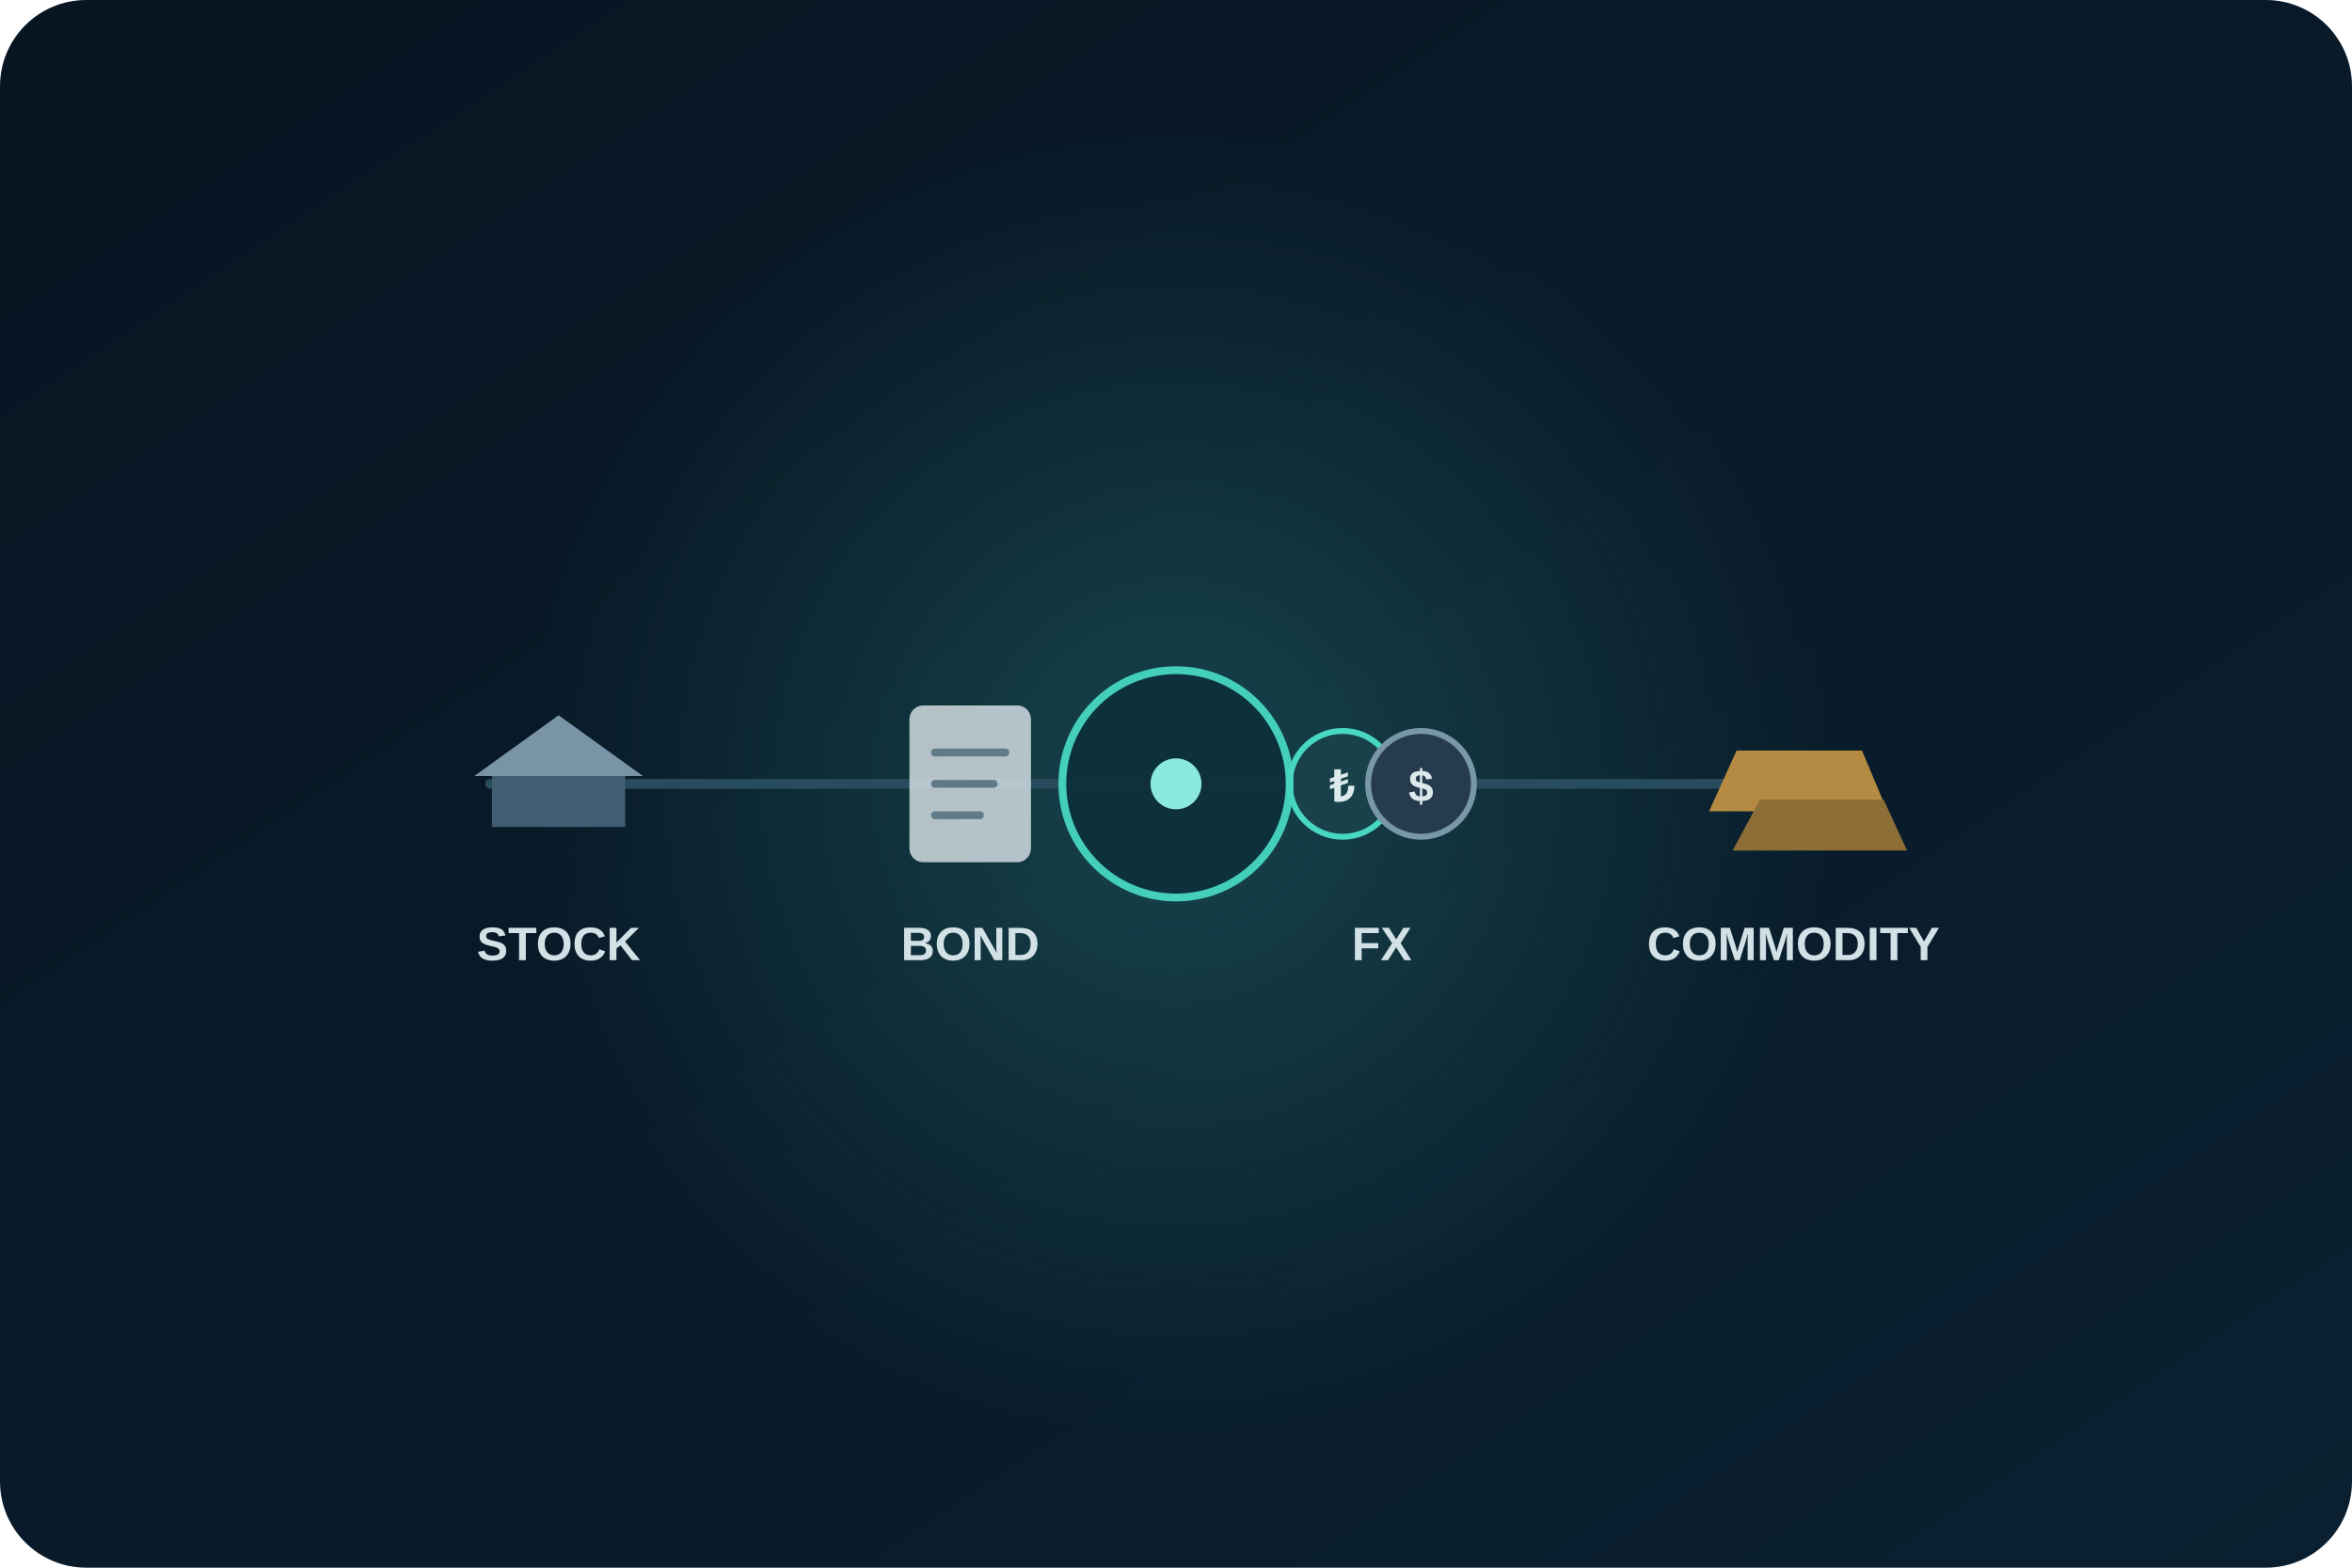
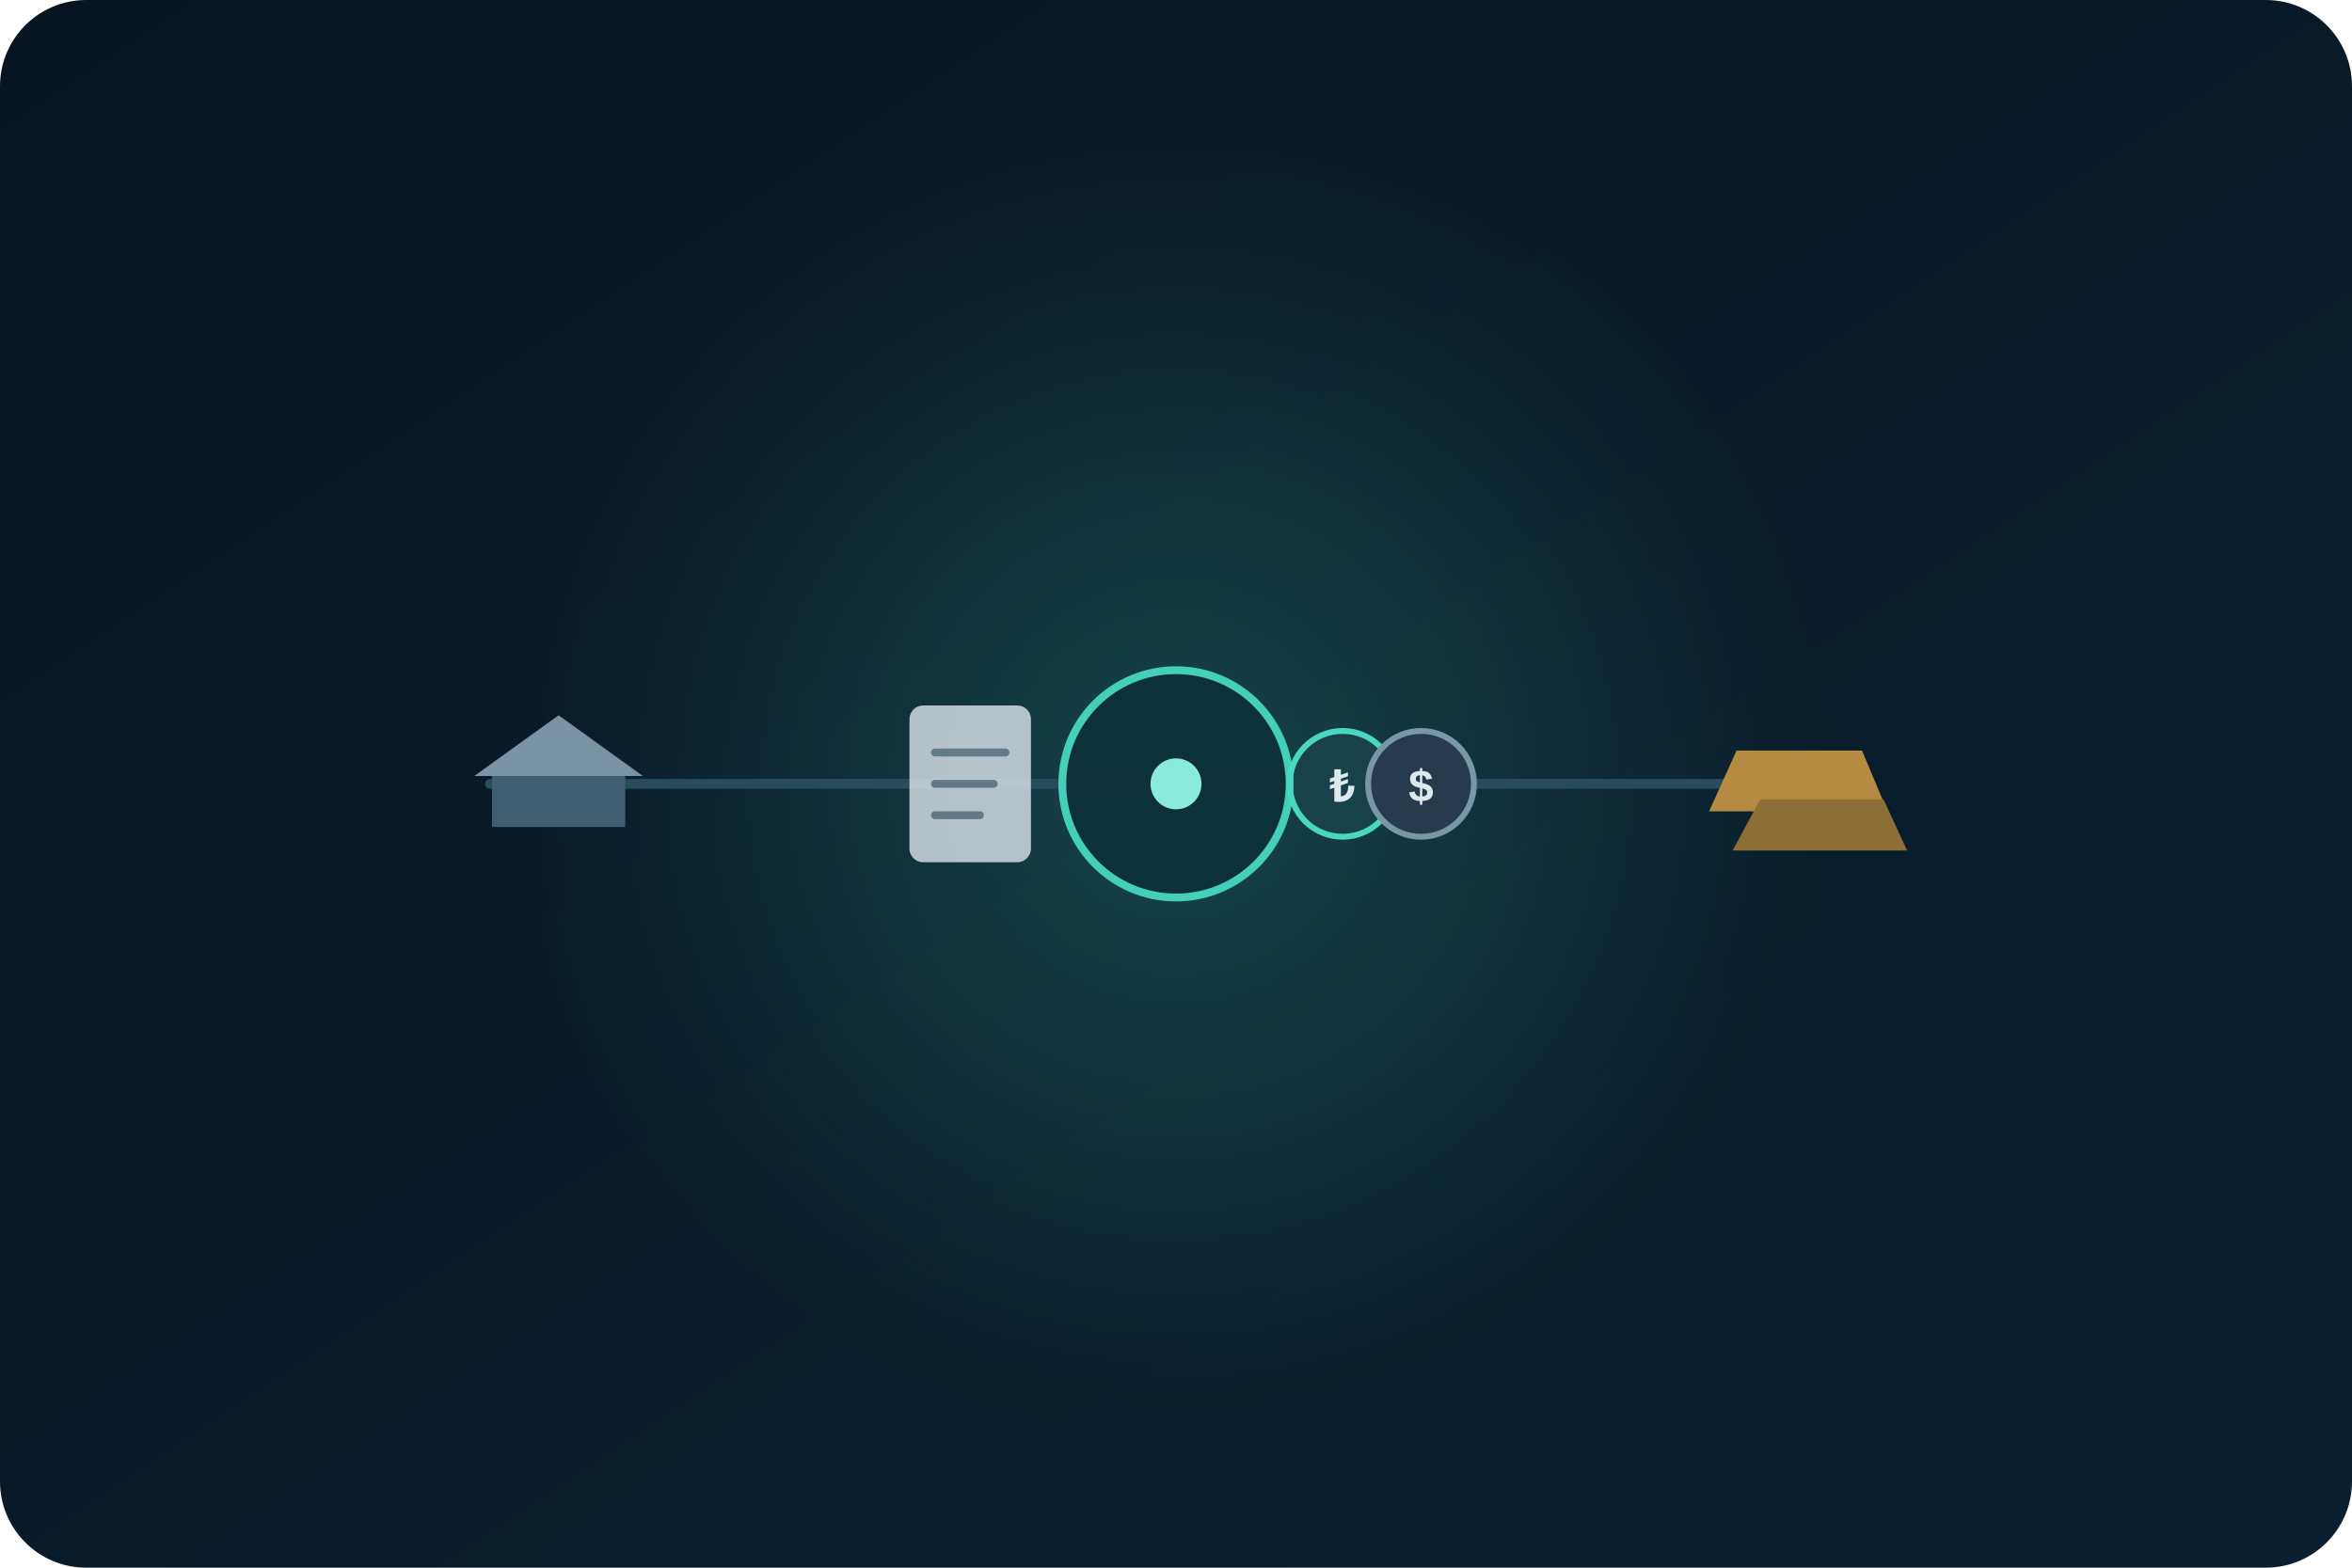
<svg xmlns="http://www.w3.org/2000/svg" width="1200" height="800" viewBox="0 0 1200 800" preserveAspectRatio="xMidYMid meet">
  <defs>
    <linearGradient id="bg" x2="1" y2="1">
      <stop stop-color="#071522" />
      <stop offset="1" stop-color="#0A2030" />
    </linearGradient>
    <radialGradient id="halo">
      <stop stop-color="#47D7C3" stop-opacity=".22" />
      <stop offset="1" stop-color="#47D7C3" stop-opacity="0" />
    </radialGradient>
  </defs>
  <rect width="1200" height="800" rx="44" fill="url(#bg)" />
  <circle cx="600" cy="400" r="338" fill="url(#halo)" />
  <path d="M250 400H950" stroke="#284B5D" stroke-width="5" stroke-linecap="round" />
  <g transform="translate(285 400)">
    <path d="M-34 22V-4H34V22" fill="#405E72" />
    <path d="M-43-4L0-35 43-4Z" fill="#7894A6" />
  </g>
  <g transform="translate(495 400)">
    <rect x="-31" y="-40" width="62" height="80" rx="7" fill="#D8E2E6" opacity=".82" />
    <path d="M-18-16H18M-18 0H12M-18 16H5" stroke="#617A88" stroke-width="4" stroke-linecap="round" />
  </g>
  <g transform="translate(705 400)">
    <circle cx="-20" cy="0" r="27" fill="#18414A" stroke="#47D7C3" stroke-width="3" />
    <circle cx="20" cy="0" r="27" fill="#263C4E" stroke="#7897A9" stroke-width="3" />
    <text x="-20" y="9" font-family="Arial" font-size="23" font-weight="900" text-anchor="middle" fill="#DCEAEC">₺</text>
    <text x="20" y="9" font-family="Arial" font-size="23" font-weight="900" text-anchor="middle" fill="#DCEAEC">$</text>
  </g>
  <g transform="translate(915 400)">
    <path d="M-43 14L-29-17H35L48 14Z" fill="#B58A42" />
    <path d="M-31 34L-17 8H46L58 34Z" fill="#8E6E37" />
  </g>
-   <g font-family="Arial, sans-serif" font-size="24" font-weight="900" text-anchor="middle" fill="#D2E1E6">
-     <text x="285" y="490">STOCK</text>
-     <text x="495" y="490">BOND</text>
-     <text x="705" y="490">FX</text>
-     <text x="915" y="490">COMMODITY</text>
-   </g>
  <circle cx="600" cy="400" r="58" fill="#0D303A" stroke="#47D7C3" stroke-width="4" opacity=".94" />
  <circle cx="600" cy="400" r="13" fill="#8AEADD" />
</svg>
